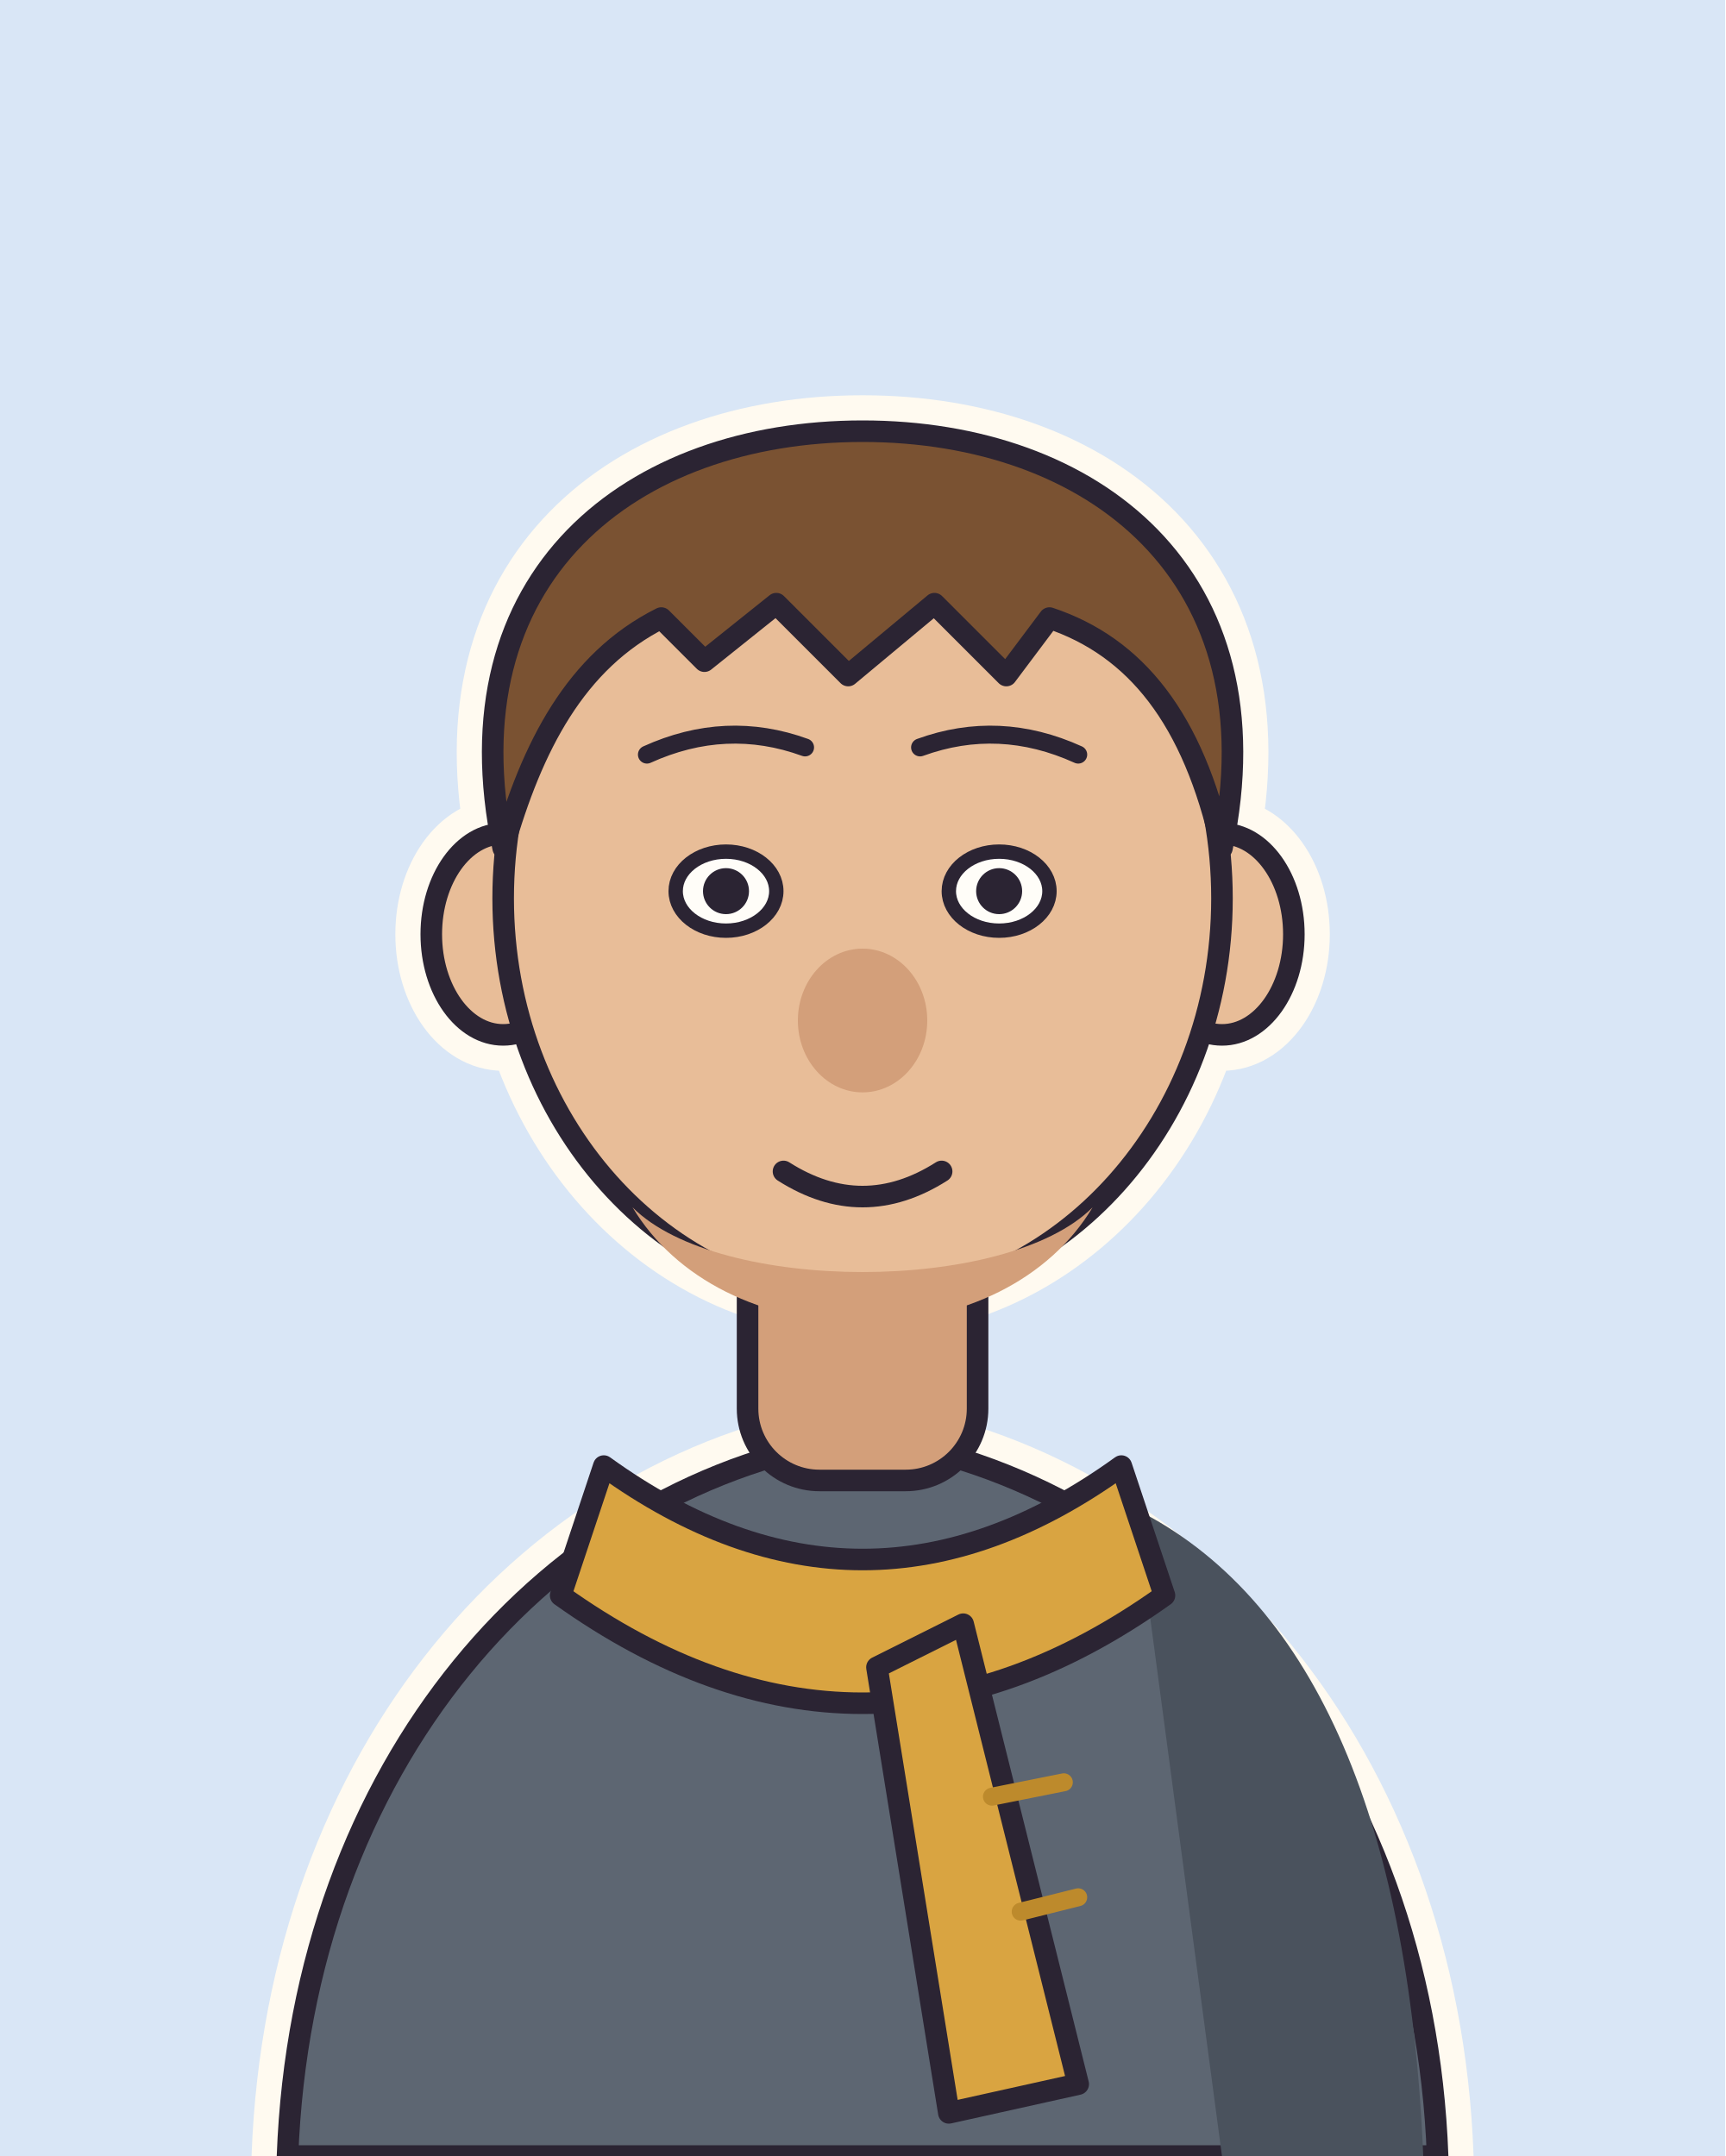
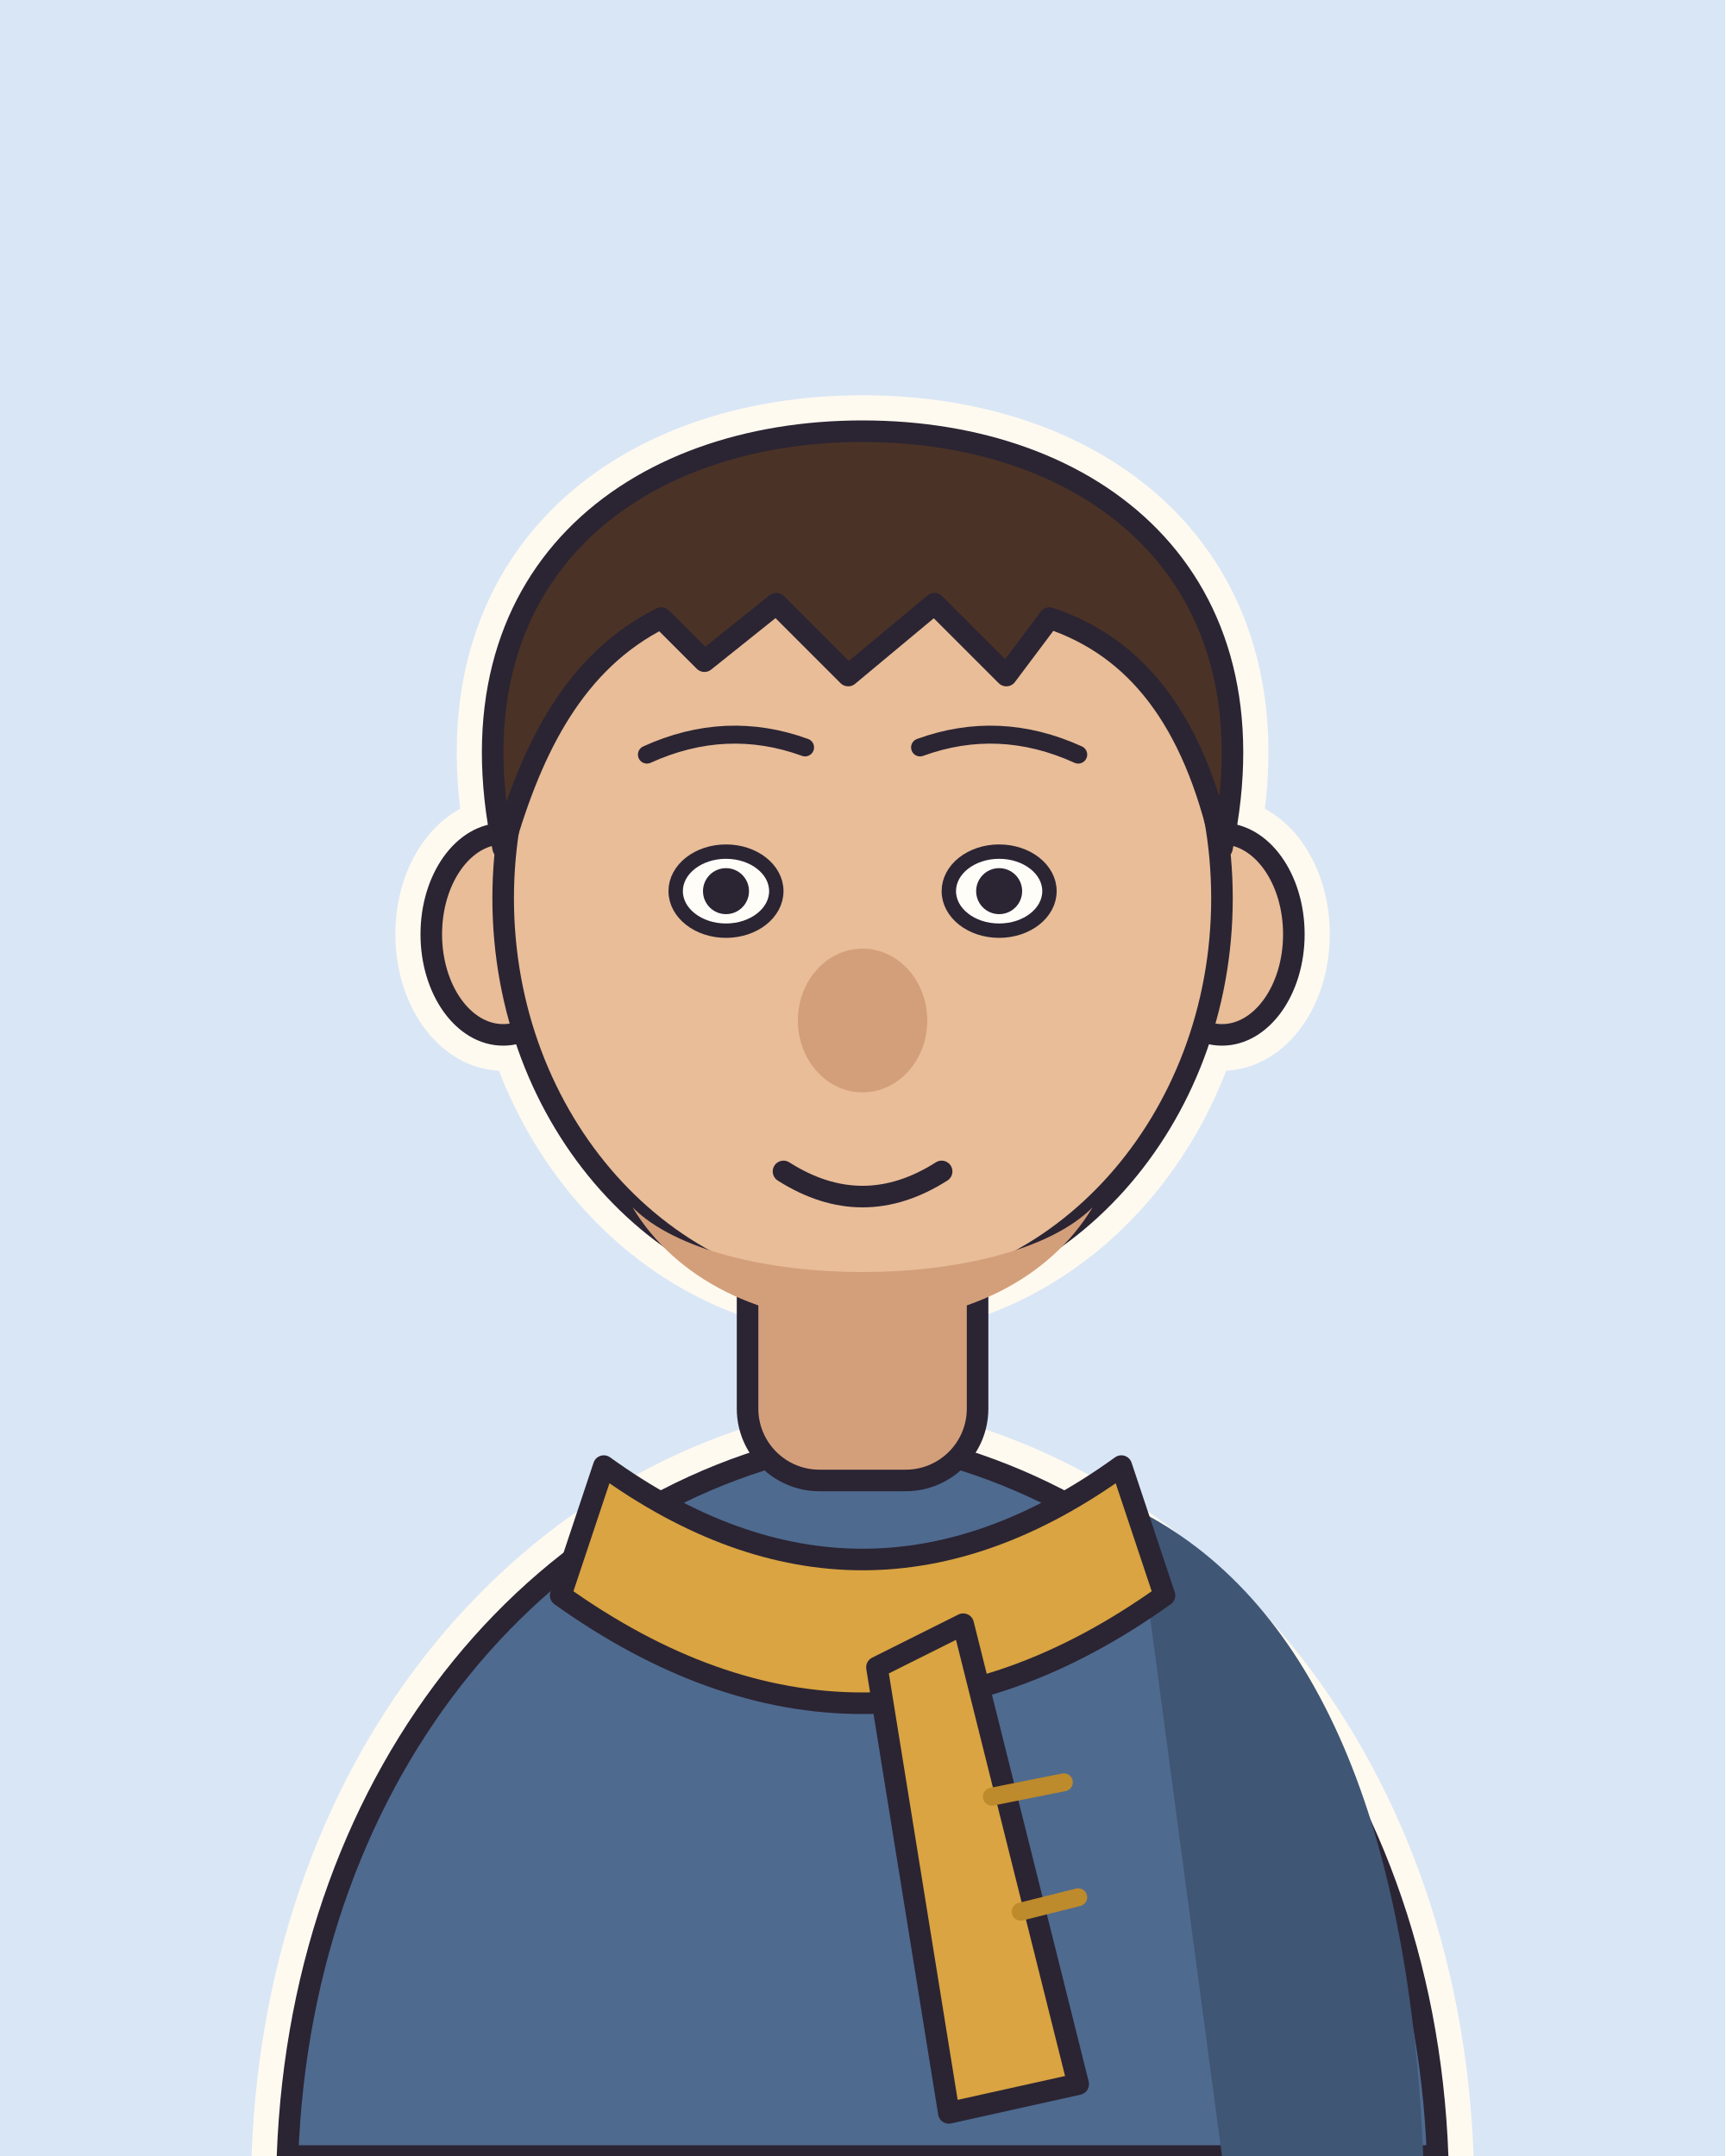
<svg xmlns="http://www.w3.org/2000/svg" viewBox="0 0 240 300" role="img" aria-labelledby="al-t">
  <rect width="240" height="300" fill="#d9e6f6" />
  <path d="M40 300C42 246 76 206 120 200C164 206 198 246 200 300ZM70 125a50 56 0 1 0 100 0a50 56 0 1 0 -100 0ZM60 130a10 14 0 1 0 20 0a10 14 0 1 0 -20 0ZM160 130a10 14 0 1 0 20 0a10 14 0 1 0 -20 0ZM70 118C62 80 88 60 120 60C152 60 178 80 170 118C166 100 158 90 146 86L140 94L130 84L118 94L108 84L98 92L92 86C80 92 74 104 70 118Z" fill="#fffaf0" stroke="#fffaf0" stroke-width="10" stroke-linejoin="round" />
  <g stroke="#2b2433" stroke-width="3" stroke-linejoin="round" stroke-linecap="round">
-     <path d="M40 300C42 246 76 206 120 200C164 206 198 246 200 300Z" fill="#5d6672" />
-     <path d="M158 210C182 222 196 252 198 300H170Z" fill="#4a525d" stroke="none" />
+     <path d="M40 300C42 246 76 206 120 200C164 206 198 246 200 300Z" fill="#4e6a8f" />
+     <path d="M158 210C182 222 196 252 198 300H170Z" fill="#3f5675" stroke="none" />
    <rect x="104" y="166" width="32" height="40" rx="10" fill="#d39f7a" />
    <path d="M84 204Q120 230 156 204L162 222Q120 252 78 222Z" fill="#d9a441" />
    <path d="M134 226L150 290L132 294L122 232Z" fill="#d9a441" />
    <path d="M138 250L148 248M142 266L150 264" fill="none" stroke="#bd8a2c" stroke-width="2.5" />
    <path d="M60 130a10 14 0 1 0 20 0a10 14 0 1 0 -20 0ZM160 130a10 14 0 1 0 20 0a10 14 0 1 0 -20 0Z" fill="#e8bd98" />
    <path d="M70 125a50 56 0 1 0 100 0a50 56 0 1 0 -100 0Z" fill="#e8bd98" />
    <path d="M88 168C100 180 140 180 152 168C146 178 134 184 120 184C106 184 94 178 88 168Z" fill="#d39f7a" stroke="none" />
-     <path d="M70 118C62 80 88 60 120 60C152 60 178 80 170 118C166 100 158 90 146 86L140 94L130 84L118 94L108 84L98 92L92 86C80 92 74 104 70 118Z" fill="#7a5232" />
+     <path d="M70 118C62 80 88 60 120 60C152 60 178 80 170 118C166 100 158 90 146 86L140 94L130 84L118 94L108 84L98 92L92 86C80 92 74 104 70 118Z" fill="#4a3326" />
    <path d="M111 142a9 10 0 1 0 18 0a9 10 0 1 0 -18 0Z" fill="#d39f7a" stroke="none" />
    <path d="M90 105Q101 100 112 104M128 104Q139 100 150 105" stroke-width="2.5" fill="none" />
    <path d="M94 124a7 5.5 0 1 0 14 0a7 5.5 0 1 0 -14 0ZM132 124a7 5.5 0 1 0 14 0a7 5.5 0 1 0 -14 0Z" fill="#fffdf8" stroke-width="2" />
    <path d="M97.8 124a3.2 3.2 0 1 0 6.4 0a3.2 3.2 0 1 0 -6.4 0ZM135.8 124a3.2 3.2 0 1 0 6.4 0a3.2 3.2 0 1 0 -6.4 0Z" fill="#2b2433" stroke="none" />
    <path d="M109 163Q120 170 131 163" fill="none" />
  </g>
</svg>
